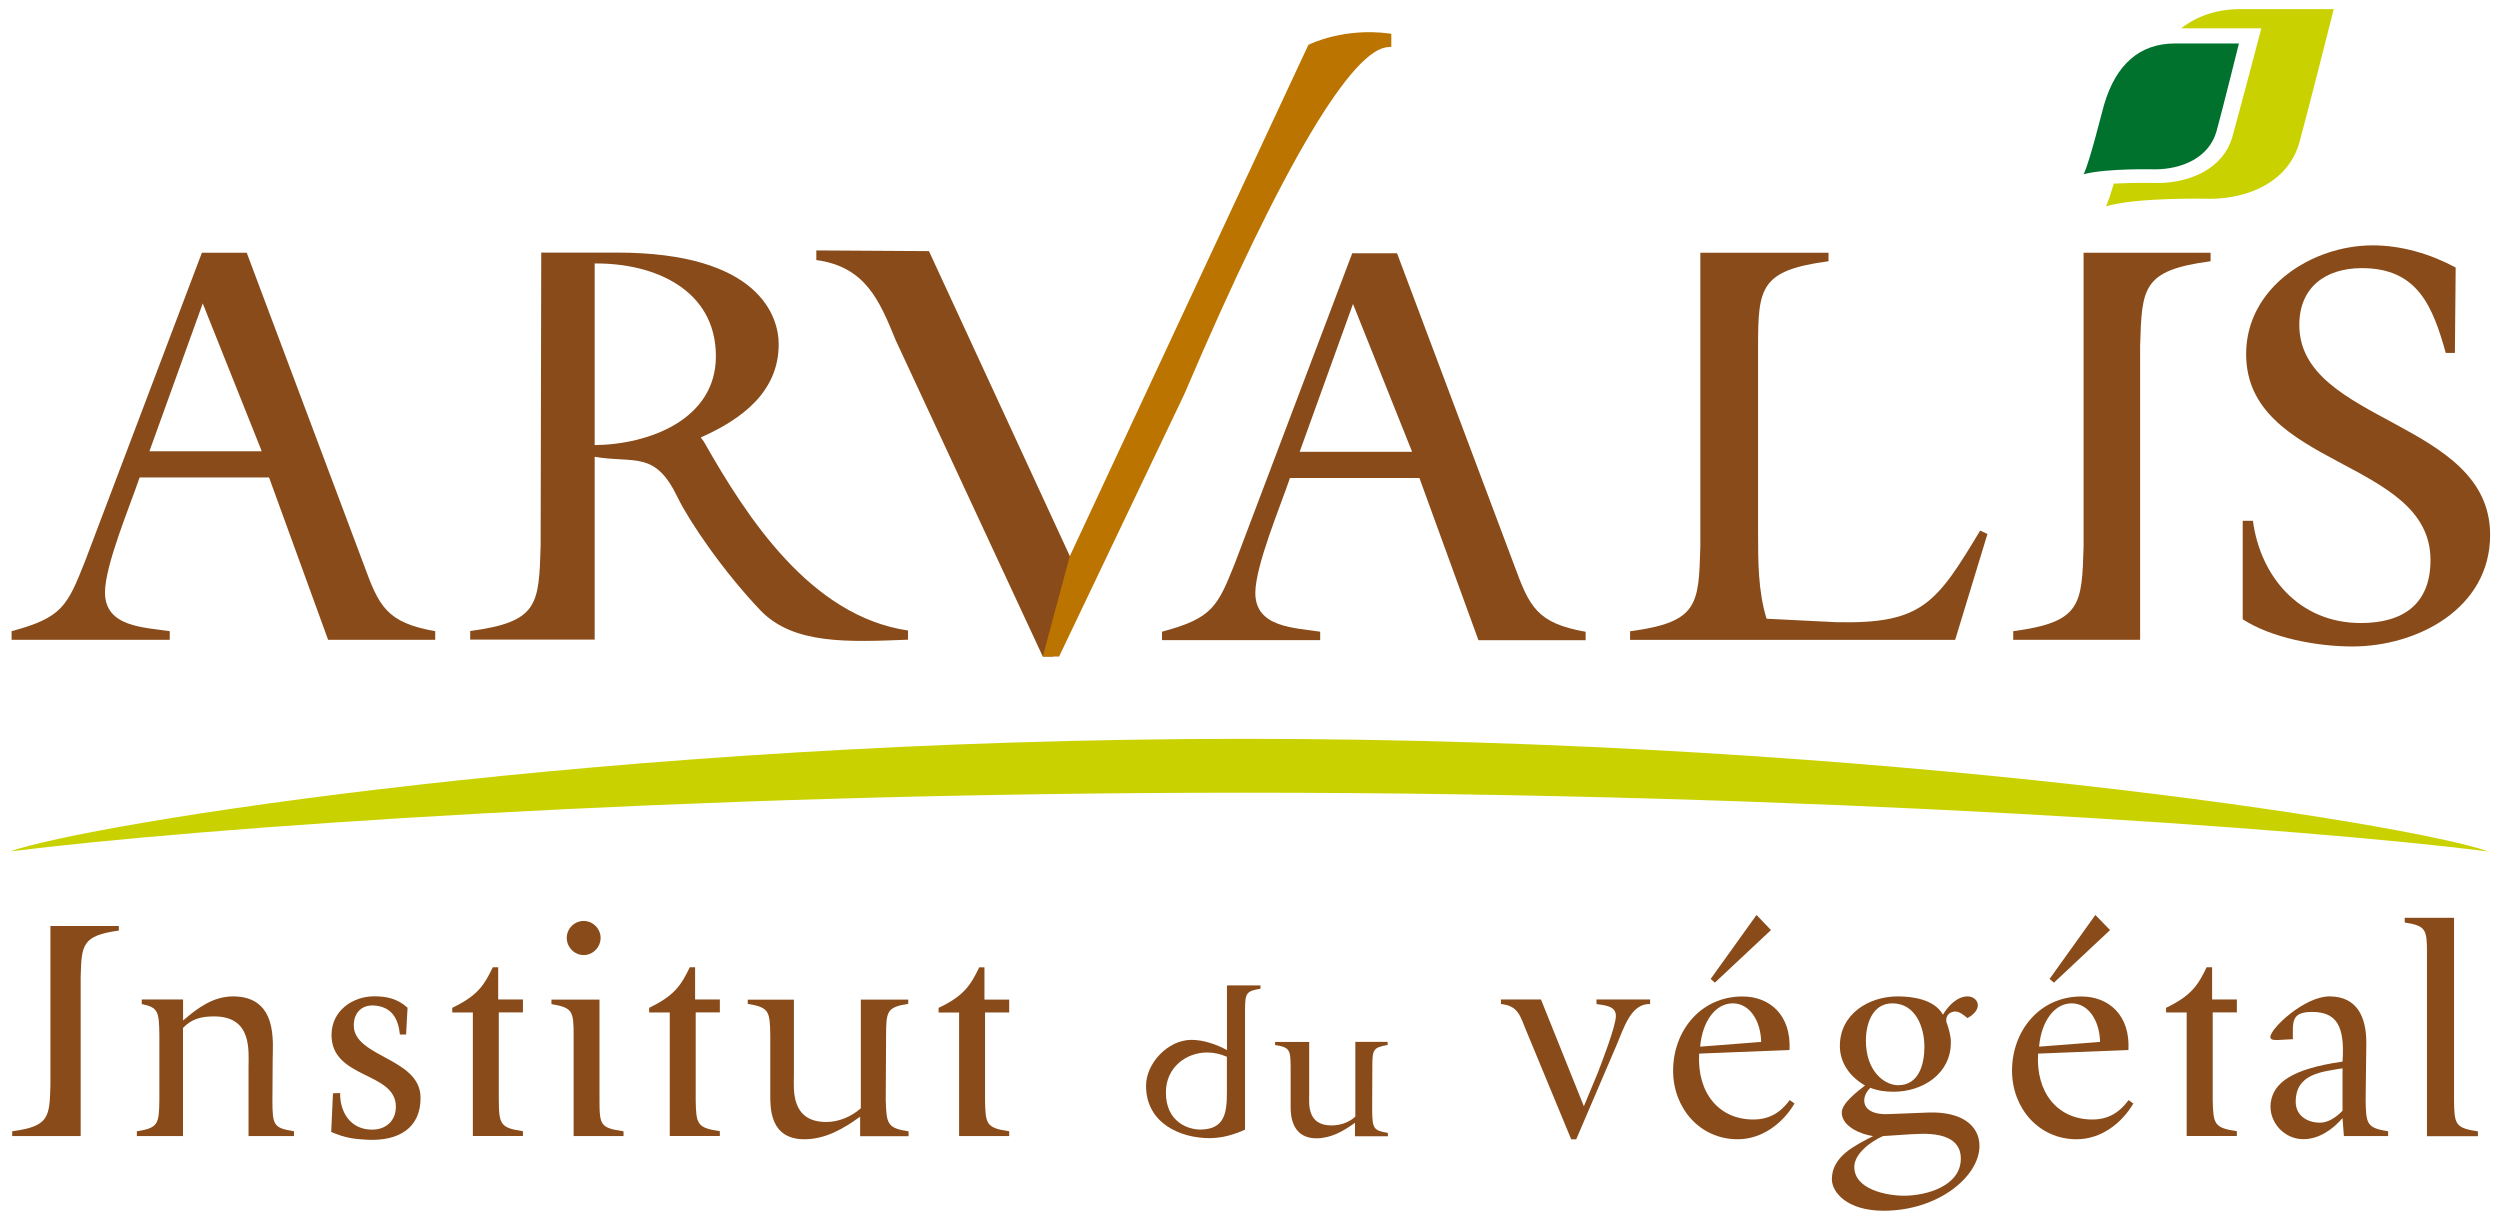
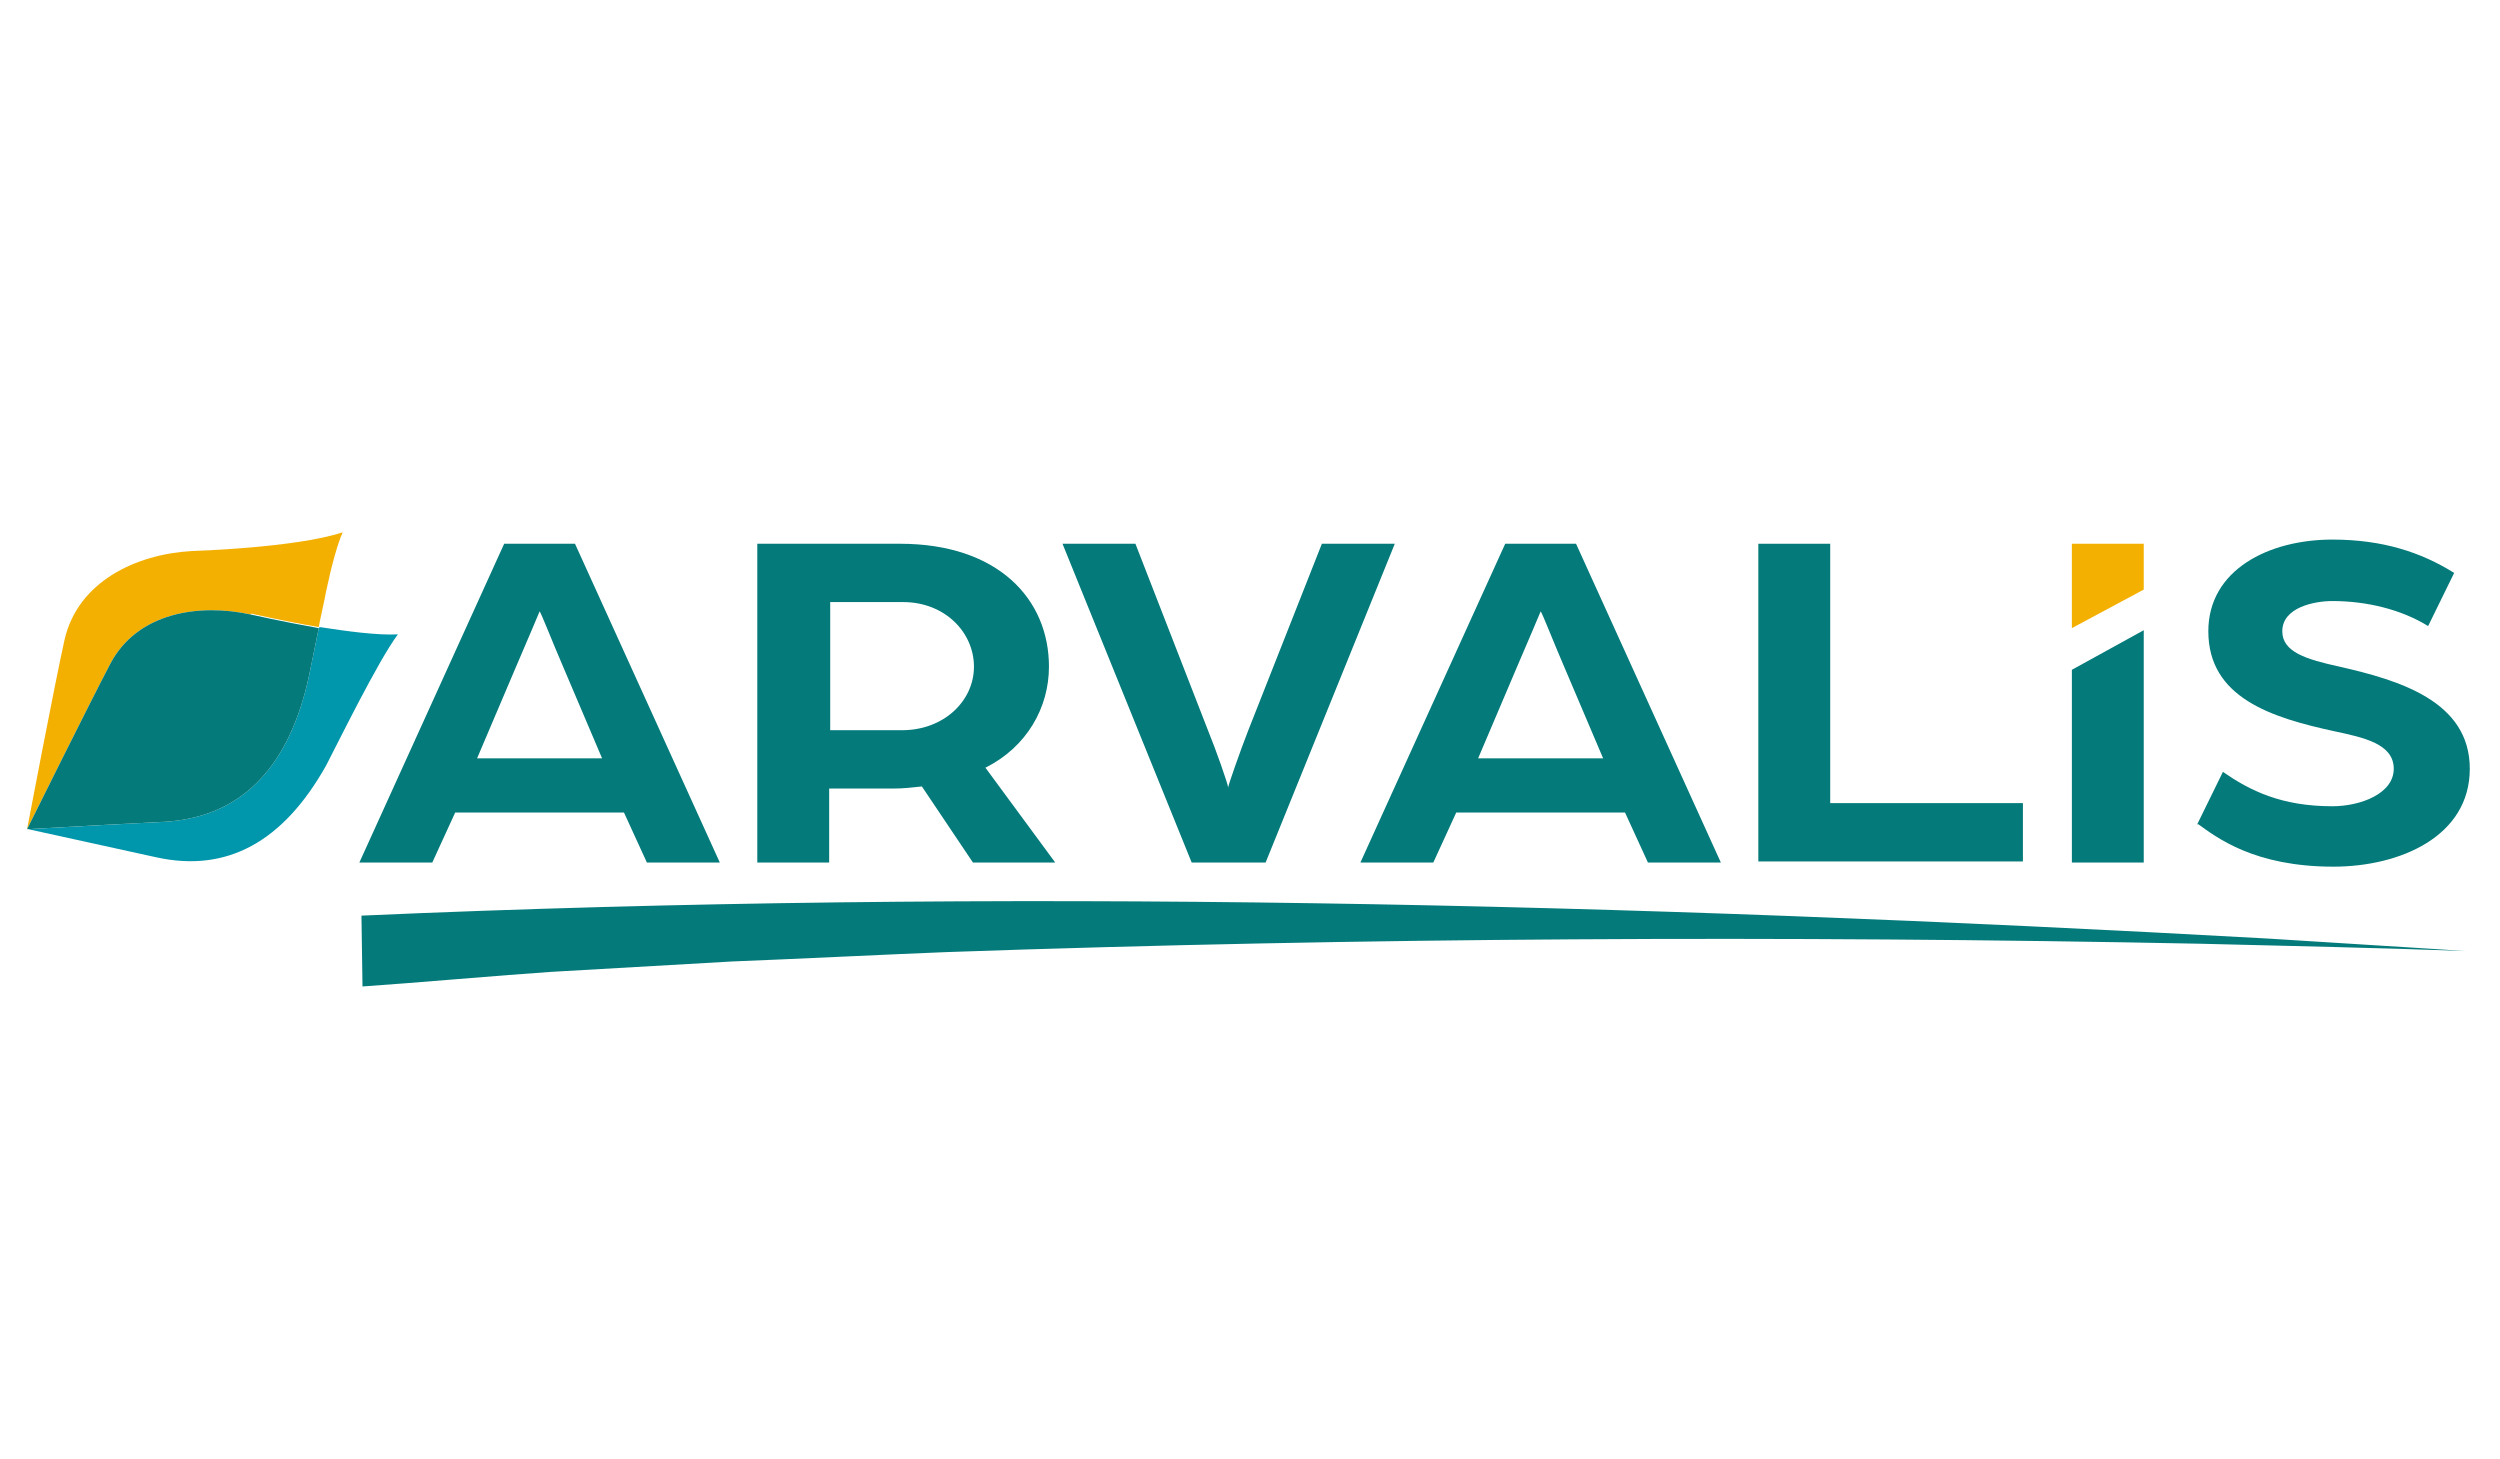
- <svg xmlns="http://www.w3.org/2000/svg" id="uuid-d2855f89-8c20-43dd-bcdd-6d26e3112bb6" data-name="Calque 1" width="291" height="142" viewBox="0 0 291 142">
-   <path d="m30.47,52.53h-13.08l6.21-17.21,6.87,17.21Zm-1.74-23.11h-5.23l-13.62,35.96c-2.06,5.18-2.65,6.51-8.53,8.09v1h18.41v-1c-2.98-.46-7.54-.46-7.54-4.51,0-3.18,2.91-10.06,4.03-13.38h15.07l6.87,18.89h12.47v-1c-5.69-1-6.55-2.91-8.32-7.76l-13.62-36.29Z" style="fill: #894b19;" />
-   <path d="m164.37,52.59h-13.09l6.21-17.21,6.88,17.21Zm-1.74-23.11h-5.23l-13.61,35.96c-2.06,5.18-2.64,6.51-8.53,8.09v.98h18.41v-.98c-2.98-.47-7.55-.47-7.55-4.51,0-3.17,2.91-10.06,4.03-13.38h15.07l6.87,18.88h12.48v-.98c-5.69-1.01-6.54-2.91-8.32-7.76l-13.63-36.29Z" style="fill: #894b19;" />
-   <path d="m69.22,30.67c6.94-.07,14.11,3.03,14.11,10.8,0,7.35-7.76,10.27-14.11,10.34v-21.14Zm0,43.79v-21.29c4.64.8,7.02-.78,9.65,4.72,1.38,2.83,5.3,8.6,9.65,13.16,3.83,3.99,10.18,3.68,17.17,3.41v-1.07c-11.29-1.66-18.7-13.05-23.77-22l-.35-.47c4.76-2.11,9.07-5.3,9.07-10.85,0-3.18-2.2-10.67-18.85-10.67h-8.79l-.07,34.18c-.21,6.82-.27,8.81-8.2,9.87v1h14.48Z" style="fill: #894b19;" />
-   <path d="m212.84,29.42v.99c-7.92,1.06-8.2,3.04-8.2,9.87v21.73c0,3.32,0,6.83.99,10.01l8.07.4c10.04.24,11.69-2.18,16.79-10.66l.85.39-3.76,12.33h-37.84v-1c7.93-1.06,7.99-3.05,8.18-9.87V29.42h14.93Z" style="fill: #894b19;" />
-   <path d="m234.34,74.47v-1c7.92-1.06,7.99-3.05,8.19-9.87V29.42h14.78v.99c-7.94,1.06-8,3.04-8.2,9.87v34.19h-14.76Z" style="fill: #894b19;" />
-   <path d="m285.74,41.08h-1.05c-1.52-5.37-3.23-9.87-9.77-9.87-4.24,0-7.28,2.24-7.28,6.61,0,11.47,22.21,11.07,22.21,24.44,0,8.56-8.45,12.99-16.05,12.99-4.05,0-9.4-.98-12.75-3.17v-11.46h1.19c.84,6.35,5.28,11.9,12.56,11.9,4.89,0,8.11-2.17,8.11-7.33,0-11.79-21.46-10.73-21.46-23.98,0-7.76,7.67-12.65,14.73-12.65,3.38,0,6.74,1.01,9.66,2.58l-.09,9.94Z" style="fill: #894b19;" />
-   <path d="m144.94,92.27c66.52,0,123.57,4.18,144.71,6.84-8.98-3.21-70.6-13.11-144.71-13.11S10.12,95.91,1.16,99.11c21.13-2.66,77.27-6.84,143.78-6.84Z" style="fill: #c9d200;" />
+ <svg xmlns="http://www.w3.org/2000/svg" id="Calque_1" data-name="Calque 1" viewBox="0 0 24 14">
  <g>
-     <path d="m260.81,1.06c-2.69,0-5.03.76-6.93,2.24.1,0,.18,0,.27,0h9.07s-2.51,9.54-3.37,12.61c-1.08,3.81-5.05,5.39-8.72,5.39,0,0-2.44-.06-5.08.07-.33,1.1-.63,2.02-.91,2.64,3.82-1.09,12.09-.87,12.09-.87,4.4,0,9.16-1.92,10.44-6.63,1.03-3.77,3.98-15.45,3.98-15.45h-10.87Z" style="fill: #c9d200;" />
-     <path d="m253.16,5.06c-4.07,0-6.85,2.4-8.24,7.11-.33,1.12-1.62,6.48-2.38,8.11,2.62-.71,8.3-.57,8.3-.57,3.02,0,6.27-1.28,7.16-4.42.7-2.52,2.61-10.23,2.61-10.23h-7.46Z" style="fill: #00722d;" />
+     <path d="m2.41,5.89s.3.07.65.13c.02-.11.05-.23.07-.34.05-.24.11-.46.16-.57-.45.15-1.45.18-1.45.18-.53.03-1.09.29-1.22.85-.1.45-.36,1.82-.36,1.82h0c.03-.06.6-1.21.8-1.59.26-.49.85-.58,1.35-.47Z" style="fill: #f4b000;" />
+     <path d="m3.06,6.03c-.05.24-.09.45-.11.53-.2.84-.66,1.29-1.38,1.33l-.58.03-.72.04s0,0,0,0l1.23.27c.68.15,1.22-.15,1.63-.88.09-.17.5-1.01.69-1.26-.2.01-.49-.03-.75-.07Z" style="fill: #0096ab;" />
+     <path d="m1.57,7.89c.72-.04,1.18-.49,1.38-1.33.02-.08.06-.29.11-.53-.34-.06-.65-.13-.65-.13-.5-.11-1.09-.02-1.35.47-.2.38-.77,1.53-.8,1.59l.72-.04.58-.03Z" style="fill: #047a7a;" />
  </g>
-   <path d="m1.42,132.24v-.56c4.31-.58,4.34-1.64,4.45-5.34v-18.55h7.96v.53c-4.3.59-4.33,1.67-4.44,5.37v18.55H1.42Z" style="fill: #894b19;" />
-   <path d="m31.74,123.35l-.03,4.71c0,2.95.14,3.23,2.51,3.62v.56h-5.29v-7.98c0-1.95.45-5.95-4.01-5.95-1.54,0-2.61.3-3.62,1.34v12.59h-5.37v-.56c2.47-.39,2.58-.82,2.62-3.62v-7.62c-.04-2.74-.15-3.16-2.05-3.57v-.53h4.81v2.45c1.65-1.44,3.51-2.81,5.81-2.81,5.29,0,4.62,5.43,4.62,7.37Z" style="fill: #894b19;" />
-   <path d="m47.27,120.42h-.72c-.18-1.7-.83-3.23-3.01-3.38-1.47-.09-2.36.88-2.36,2.32,0,3.69,7.66,3.77,7.77,8.31.08,3.67-2.61,5.16-6.13,5-1.64-.08-2.65-.22-4.27-.91l.21-4.5.83-.03c-.03,2.21,1.19,4.26,3.72,4.26,1.65,0,2.77-1.06,2.77-2.67,0-4.1-7.49-3.2-7.49-8.35,0-2.81,2.44-4.5,4.98-4.5,1.4,0,2.69.26,3.87,1.33l-.17,3.1Z" style="fill: #894b19;" />
-   <path d="m55.04,117.85h-2.4v-.54c2.98-1.43,3.73-2.65,4.72-4.72h.63v3.75h2.88v1.5h-2.81v10.21c.03,2.8.15,3.23,2.81,3.62v.56h-5.83v-14.39Z" style="fill: #894b19;" />
-   <path d="m77.96,117.85h-2.4v-.54c2.97-1.43,3.73-2.65,4.73-4.72h.62v3.75h2.88v1.5h-2.81v10.21c.04,2.8.16,3.23,2.81,3.62v.56h-5.83v-14.39Z" style="fill: #894b19;" />
-   <path d="m111.65,117.86h-2.4v-.54c2.98-1.42,3.73-2.65,4.73-4.72h.61v3.75h2.88v1.5h-2.81v10.21c.04,2.8.15,3.23,2.81,3.62v.56h-5.83v-14.39Z" style="fill: #894b19;" />
-   <path d="m64.19,116.88v-.53h5.59v11.71c0,2.95.14,3.23,2.8,3.62v.56h-5.81v-11.72c0-2.81-.11-3.23-2.58-3.64Zm5.72-7.71c0,1.08-.89,2-1.97,2s-1.97-.92-1.97-2,.89-1.97,1.97-1.97,1.97.9,1.97,1.97Z" style="fill: #894b19;" />
-   <path d="m105.72,116.35v.49c-2.47.41-2.58.84-2.58,3.72l-.04,7.44c.08,2.87.18,3.3,2.66,3.69v.56h-5.64v-2.27c-1.94,1.41-4.05,2.63-6.49,2.63-4.05,0-3.97-3.7-3.97-5.21v-6.9c-.04-2.81-.15-3.24-2.62-3.65v-.49h5.37v8.88c0,1.46-.43,5.36,3.77,5.36,1.46,0,2.94-.63,4.02-1.6v-12.65h5.52Z" style="fill: #894b19;" />
-   <path d="m142.81,123.01v4.19c0,2.31-.25,4.28-3.11,4.28-1.38,0-3.99-.86-3.99-4.31,0-2.98,2.41-4.66,4.8-4.66.84,0,1.55.18,2.31.5Zm2.11-5.43c.02-1.93.09-2.23,1.8-2.49v-.39h-3.9v7.53c-1.21-.66-2.73-1.19-4.13-1.19-2.76,0-5.29,2.74-5.29,5.34,0,4.39,4.02,6.1,7.38,6.1,1.49,0,2.8-.39,4.14-.99v-13.91Z" style="fill: #894b19;" />
-   <path d="m161.52,121.28v.36c-1.7.27-1.78.57-1.78,2.55l-.02,5.14c.04,1.98.13,2.27,1.83,2.54v.39h-3.83v-1.57c-1.33.97-2.8,1.81-4.49,1.81-2.8,0-3-2.55-3-3.59v-4.78c-.03-1.92-.09-2.22-1.81-2.49v-.36h3.97v6.13c0,1.03-.29,3.59,2.6,3.59,1.01,0,2.02-.33,2.77-1.03v-8.7h3.76Z" style="fill: #894b19;" />
-   <path d="m184.37,128.75l1.59-3.82c.48-1.25,2.13-5.49,2.13-6.68s-1.36-1.23-2.26-1.38v-.53h6.24v.53c-2.22-.09-3.05,2.78-3.88,4.73l-4.72,11.02h-.58l-5.25-12.68c-.68-1.62-.89-2.88-2.93-3.07v-.53h4.66l4.98,12.4Z" style="fill: #894b19;" />
-   <path d="m197.9,121.82c.25-2.91,1.76-5.03,3.8-5.03,1.91,0,3.24,1.94,3.3,4.49l-7.1.55Zm6.56-15.32l-5.34,7.45.49.43,6.53-6.12-1.68-1.76Zm-6.68,16.14l10.52-.42c.21-4.03-2.26-6.23-5.48-6.23-4.86,0-8.07,4-8.07,8.64,0,4.32,3.08,7.98,7.52,7.98,2.8,0,5.23-1.82,6.61-4.16l-.55-.4c-1.07,1.44-2.36,2.26-4.24,2.26-4.04,0-6.56-3.13-6.31-7.65Z" style="fill: #894b19;" />
-   <path d="m220.95,126.32c-1.61,0-3.76-1.63-3.76-5.19,0-1.94.75-4.34,3.08-4.34,2.68,0,3.73,2.72,3.73,5.07,0,2.01-.64,4.46-3.05,4.46Zm1.73,5.7c.89-.03,5.56-.54,5.56,2.84,0,3.2-4.01,4.32-6.6,4.32-2.02,0-5.8-.72-5.8-3.35,0-1.59,2.03-3.02,3.34-3.59l3.51-.23Zm3.91-12.93c-.18-.66.14-1.26.93-1.35.53-.04,1.11.44,1.48.76.53-.25,1.22-.83,1.22-1.48,0-.6-.54-1.04-1.19-1.04-1.19,0-2.26,1.08-2.87,2.13-1-1.81-3.61-2.13-5.26-2.13-3.38,0-6.74,2.05-6.74,5.77,0,2.02,1.22,3.62,2.93,4.6-.82.65-2.71,2.04-2.71,3.15,0,1.65,2.29,2.56,3.65,2.74-2.04,1.07-4.8,2.32-4.8,5.02,0,1.51,1.75,3.67,6.02,3.67,6.39,0,11.16-4.01,11.16-7.54,0-2.4-2.11-4.03-5.95-3.89l-4.6.18c-3.31.16-3.34-1.94-2.15-3.06.85.34,1.79.46,2.7.46,3.37,0,6.67-2.07,6.67-5.74,0-.86-.25-1.56-.47-2.26Z" style="fill: #894b19;" />
-   <path d="m237.35,121.82c.26-2.91,1.76-5.03,3.79-5.03,1.92,0,3.24,1.94,3.31,4.49l-7.1.55Zm6.55-15.32l-5.33,7.45.51.43,6.53-6.12-1.71-1.76Zm-6.66,16.14l10.51-.42c.22-4.03-2.27-6.23-5.49-6.23-4.85,0-8.06,4-8.06,8.64,0,4.32,3.08,7.98,7.52,7.98,2.8,0,5.23-1.82,6.6-4.16l-.55-.4c-1.06,1.44-2.36,2.26-4.21,2.26-4.07,0-6.59-3.13-6.33-7.65Z" style="fill: #894b19;" />
-   <path d="m254.53,117.85h-2.4v-.54c2.96-1.43,3.73-2.65,4.72-4.72h.64v3.75h2.88v1.5h-2.81v10.21c.06,2.8.17,3.23,2.81,3.62v.56h-5.84v-14.39Z" style="fill: #894b19;" />
-   <path d="m272.67,124.35v4.94c-.64.67-1.62,1.39-2.59,1.39-1.65,0-2.86-.93-2.86-2.42,0-3.33,3.11-3.5,5.45-3.91Zm0-.78c-6.05.87-8.06,2.53-8.36,4.81-.26,2.17,1.51,4.22,3.8,4.22,1.83,0,3.42-1.14,4.56-2.45l.16,2.09h5.15v-.56c-2.47-.39-2.58-.82-2.62-3.62l.08-6.69c0-2.87-1-5.39-4.29-5.39-2.92,0-6.88,3.74-6.88,4.72,0,.4.56.36.84.36l1.78-.1c0-1.99-.23-3.17,2.24-3.17,2.82,0,3.84,1.62,3.54,5.78Z" style="fill: #894b19;" />
-   <path d="m285.65,106.82v21.25c.03,2.8.14,3.23,2.78,3.62v.56h-5.93v-21.29c0-2.76-.11-3.2-2.59-3.58v-.55h5.73Z" style="fill: #894b19;" />
-   <path d="m95.02,29.14v1.13c5.74.78,7.35,4.72,9.24,9.33l17.12,36.82h1.19l3.34-8.7-17.78-38.49-12.96-.08h-.15Z" style="fill: #894b19;" />
-   <path d="m152.39,5.17l-.09.04-27.78,59.54-3.14,11.67h1.9l14.58-30.55c11.63-27.27,19.72-40.39,23.82-40.39l.27-.03v-1.51l-.25-.04c-5.22-.7-9.16,1.19-9.3,1.28Z" style="fill: #bb7400;" />
+   <g>
+     <path d="m4.84,5.22h.68l1.39,3.06h-.7l-.22-.48h-1.62l-.22.48h-.7l1.39-3.06Zm.94,2.06l-.37-.87c-.1-.23-.22-.54-.23-.54,0,0-.13.31-.23.54l-.37.87h1.19Z" style="fill: #047a7a;" />
+     <path d="m7.27,5.22h1.37c.94,0,1.43.53,1.43,1.18,0,.39-.21.77-.61.97l.67.91h-.79l-.49-.73c-.09.01-.18.02-.27.02h-.62v.71h-.69v-3.06Zm1.39,1.79c.4,0,.69-.28.69-.61s-.28-.62-.68-.62h-.7v1.23h.7Z" style="fill: #047a7a;" />
+     <path d="m10.2,5.22h.7l.7,1.8c.07.17.19.51.19.54,0-.02.12-.36.19-.54l.71-1.8h.7l-1.24,3.06h-.71l-1.24-3.06Z" style="fill: #047a7a;" />
+     <path d="m14.45,5.22h.68l1.39,3.06h-.7l-.22-.48h-1.62l-.22.48h-.7l1.39-3.06Zm.94,2.06l-.37-.87c-.1-.23-.22-.54-.23-.54,0,0-.13.31-.23.54l-.37.87h1.19Z" style="fill: #047a7a;" />
+     <path d="m16.88,5.22h.69v2.49h1.85v.56h-2.54v-3.06Z" style="fill: #047a7a;" />
+     <path d="m21.09,7.92l.25-.51c.26.18.56.33,1.05.33.27,0,.59-.12.59-.36s-.29-.3-.57-.36c-.6-.13-1.21-.32-1.21-.96,0-.59.58-.88,1.19-.88.48,0,.85.12,1.17.32l-.25.51c-.26-.16-.59-.24-.92-.24-.17,0-.48.06-.48.29,0,.2.23.27.55.34.57.13,1.25.33,1.25.98s-.67.94-1.31.94c-.76,0-1.12-.28-1.3-.41Z" style="fill: #047a7a;" />
+   </g>
+   <path d="m3.47,8.79c6.12-.27,12.18-.12,18.3.22.61.04,1.3.08,1.9.12-.81-.03-1.72-.05-2.54-.07-4-.08-8.04-.06-12.04.08-.52.02-1.53.07-2.06.09-.52.03-1.22.07-1.74.1-.45.03-1.36.11-1.81.14,0,0-.01-.68-.01-.68h0Z" style="fill: #047a7a;" />
+   <path d="m19.89,6.43l.69-.38v2.23h-.69v-1.84Z" style="fill: #047a7a;" />
+   <path d="m19.89,5.22h.69v.44l-.69.37v-.81Z" style="fill: #f4b000;" />
</svg>
